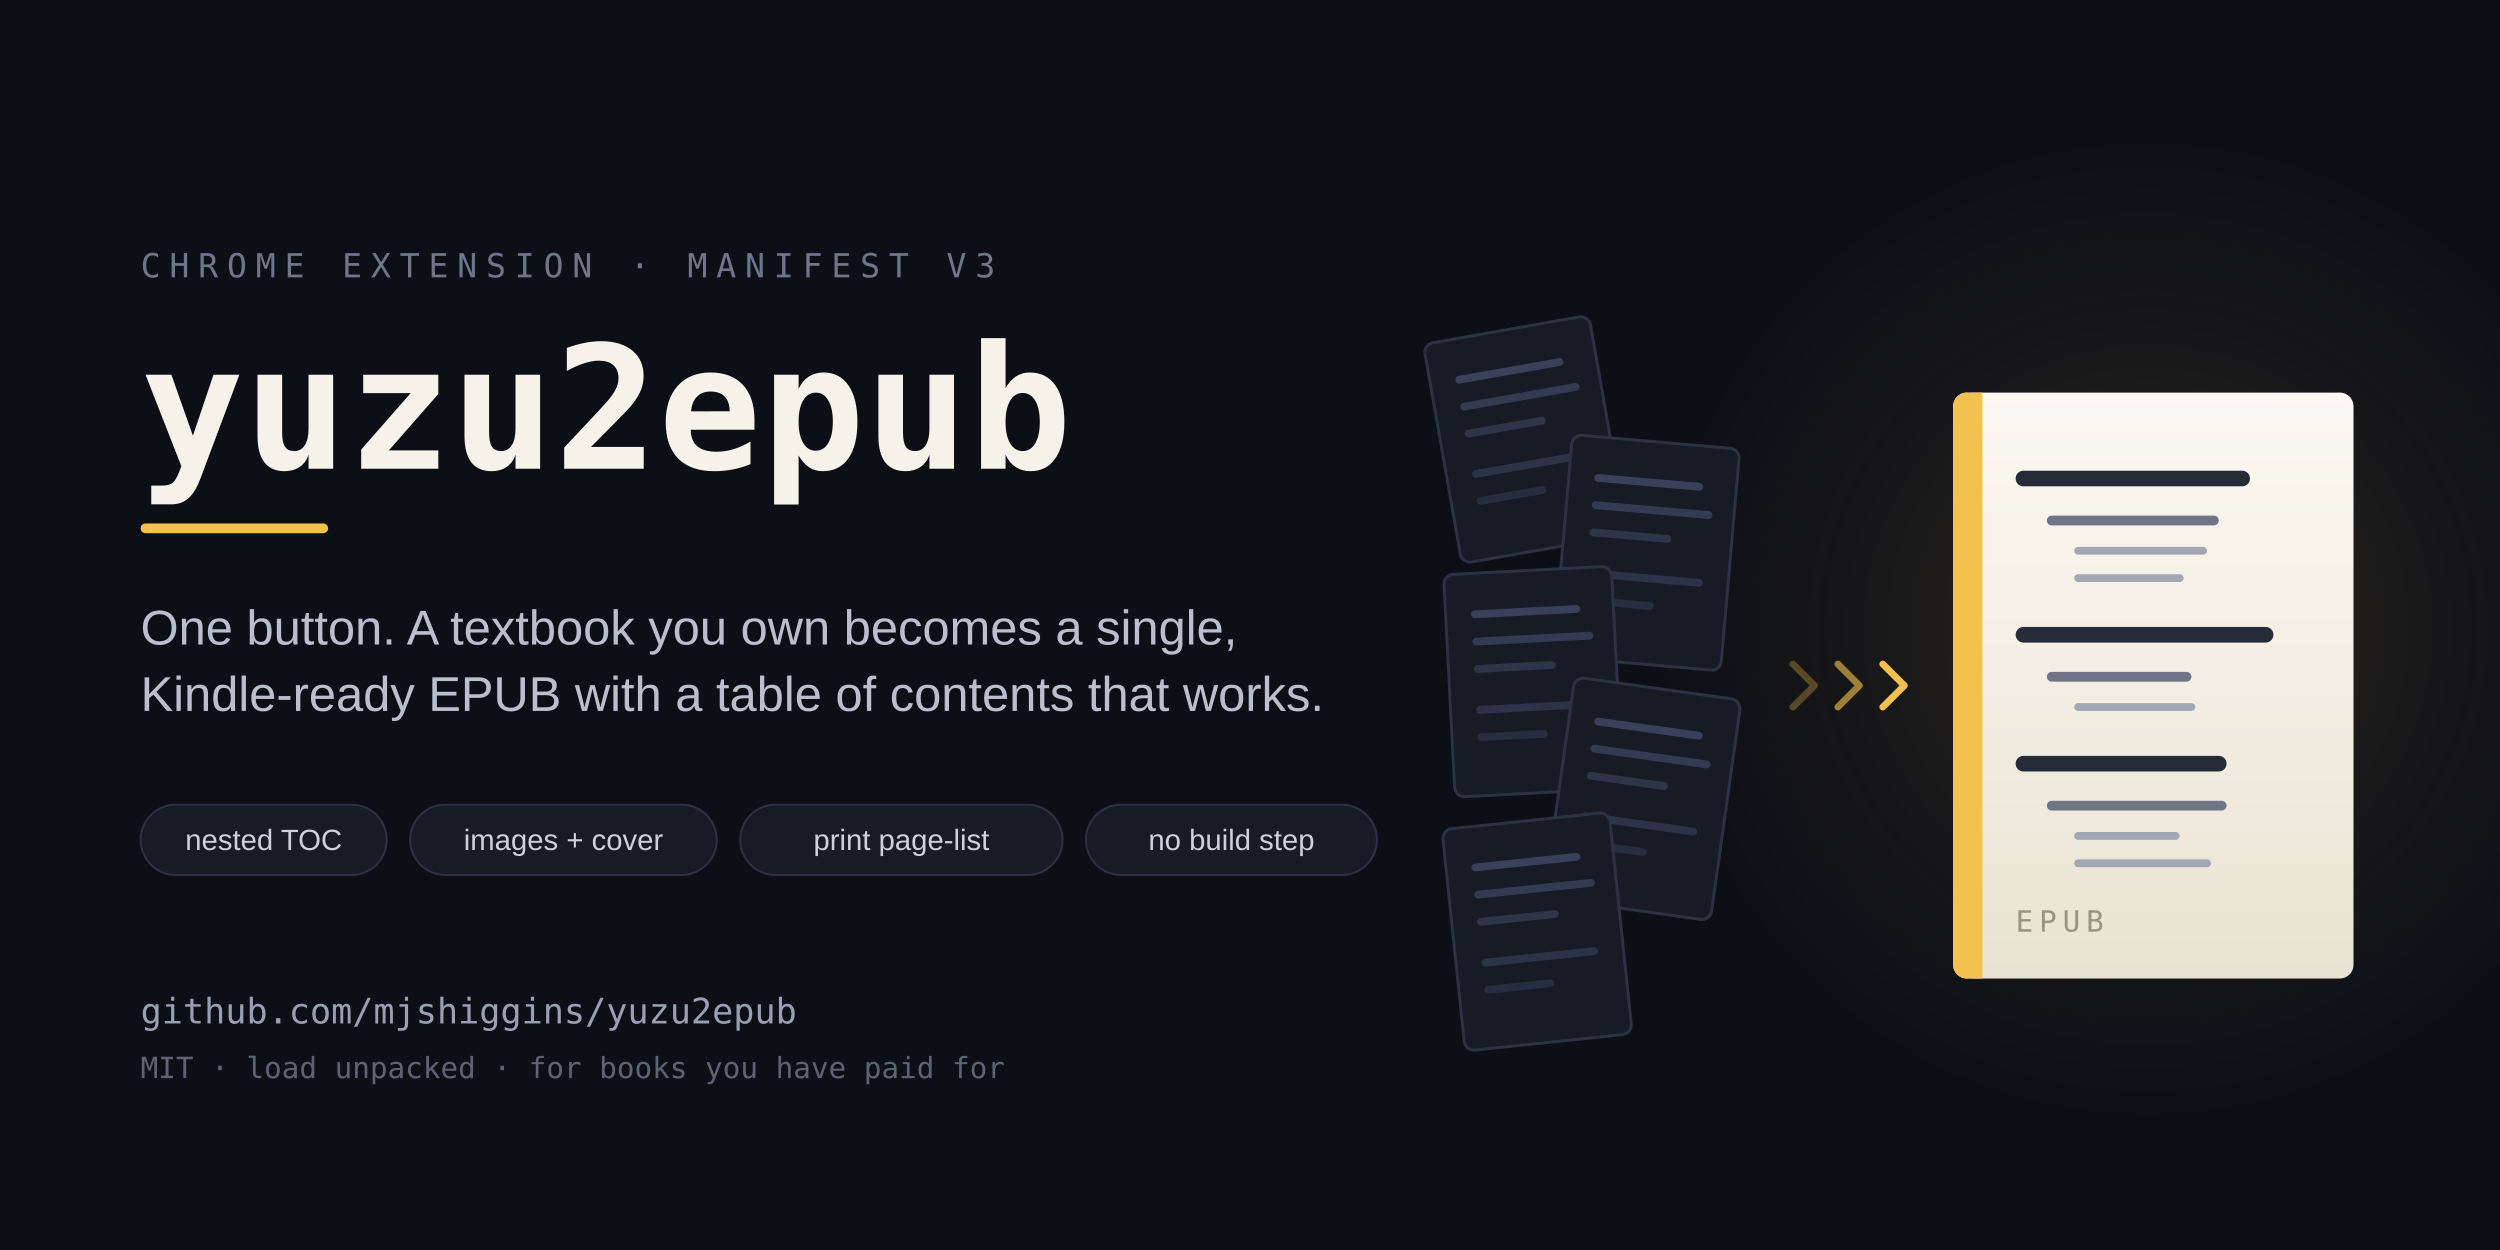
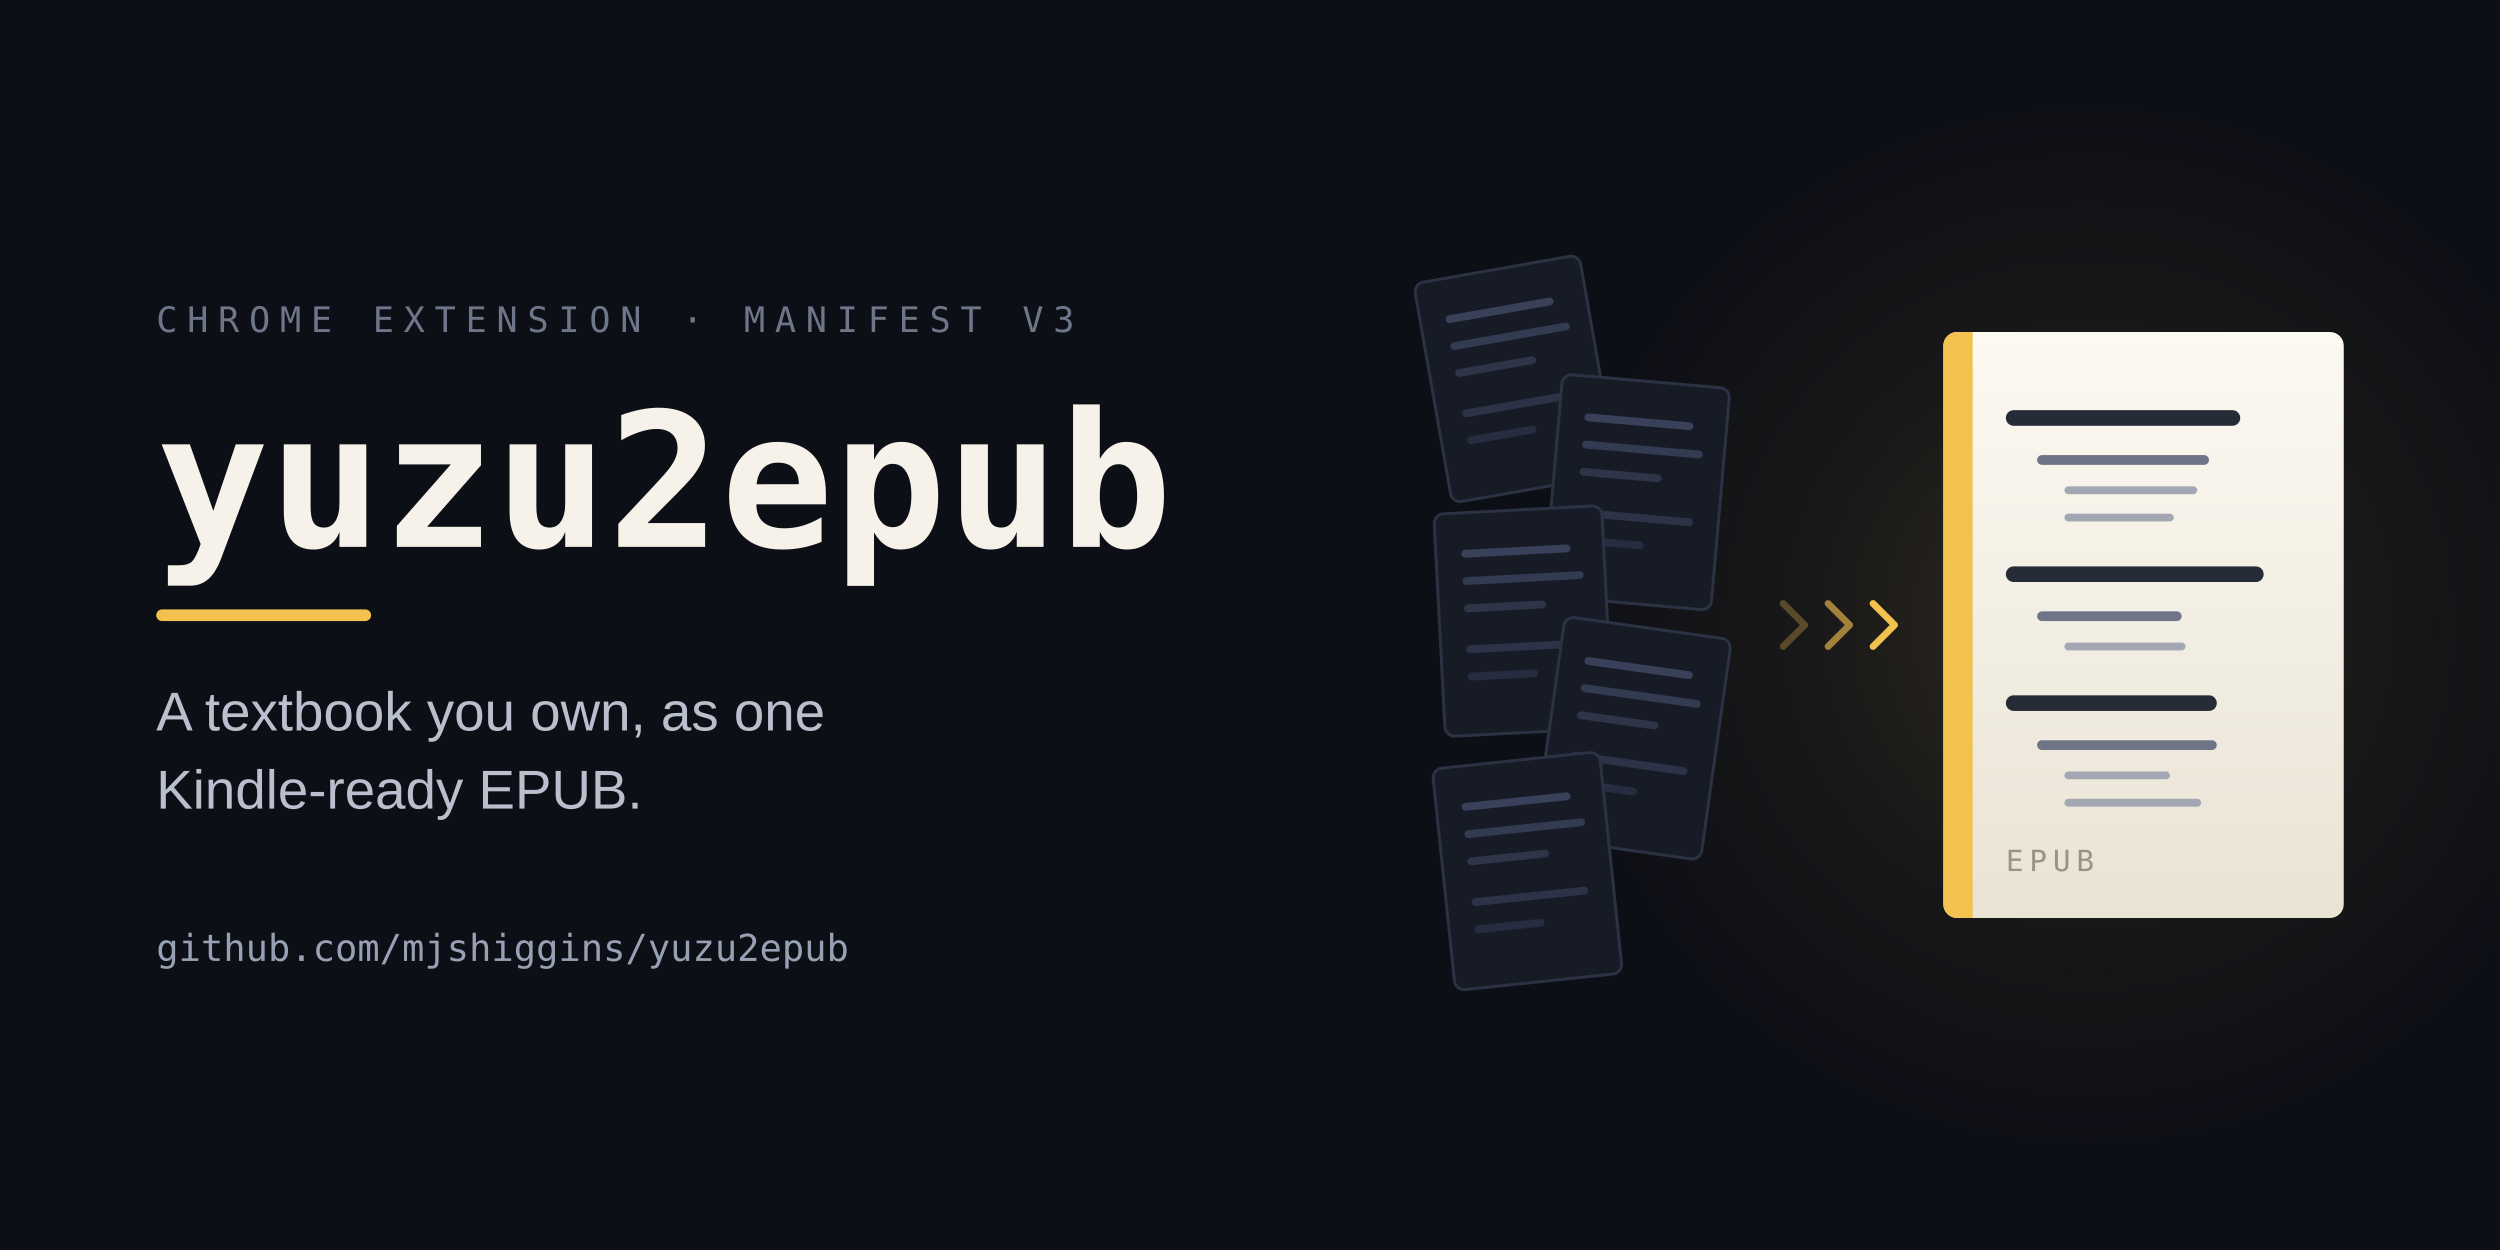
<svg xmlns="http://www.w3.org/2000/svg" width="1280" height="640" viewBox="0 0 1280 640">
  <defs>
    <radialGradient id="glow" cx="50%" cy="50%" r="50%">
      <stop offset="0%" stop-color="#f2c14e" stop-opacity="0.15" />
      <stop offset="55%" stop-color="#f2c14e" stop-opacity="0.05" />
      <stop offset="100%" stop-color="#f2c14e" stop-opacity="0" />
    </radialGradient>
    <linearGradient id="paper" x1="0" y1="0" x2="0" y2="1">
      <stop offset="0%" stop-color="#fcf9f2" />
      <stop offset="100%" stop-color="#e9e3d4" />
    </linearGradient>
    <g id="frag">
      <rect width="86" height="114" rx="5" fill="#171b26" stroke="#2b3243" stroke-width="1.5" />
      <rect x="13" y="19" width="56" height="4" rx="2" fill="#39415a" />
      <rect x="13" y="33" width="62" height="4" rx="2" fill="#333b52" />
      <rect x="13" y="47" width="42" height="4" rx="2" fill="#2e3549" />
      <rect x="13" y="68" width="60" height="4" rx="2" fill="#2c3348" />
      <rect x="13" y="82" width="36" height="4" rx="2" fill="#262d40" />
    </g>
    <g id="chev">
      <path d="M0,-11 L11,0 L0,11" fill="none" stroke="#f2c14e" stroke-width="3.5" stroke-linecap="round" stroke-linejoin="round" />
    </g>
  </defs>
  <rect width="1280" height="640" fill="#0d0f16" />
-   <circle cx="1100" cy="322" r="255" fill="url(#glow)" />
-   <g transform="translate(738,168) scale(1.0)">
+   <circle cx="1069.24" cy="320.0" r="270" fill="url(#glow)" />
+   <g transform="translate(733,137.0) scale(1.0)">
    <use href="#frag" transform="translate(0,0) rotate(-10,43,57)" />
    <use href="#frag" transform="translate(62,58) rotate(5,43,57)" />
    <use href="#frag" transform="translate(4,124) rotate(-3,43,57)" />
    <use href="#frag" transform="translate(60,184) rotate(8,43,57)" />
    <use href="#frag" transform="translate(6,252) rotate(-6,43,57)" />
    <g transform="translate(0,183)">
      <use href="#chev" transform="translate(180,0)" opacity="0.3" />
      <use href="#chev" transform="translate(203,0)" opacity="0.62" />
      <use href="#chev" transform="translate(226,0)" />
    </g>
    <rect x="262" y="33" width="205" height="300" rx="7" fill="url(#paper)" />
    <rect x="262" y="33" width="14" height="300" rx="7" fill="#f2c14e" />
    <rect x="271" y="33" width="6" height="300" fill="#f2c14e" />
    <rect x="294" y="73" width="120" height="8" rx="4" fill="#262b38" />
    <rect x="310" y="96" width="88" height="5" rx="2.5" fill="#6f7486" />
    <rect x="324" y="112" width="68" height="4" rx="2" fill="#a3a7b4" />
    <rect x="324" y="126" width="56" height="4" rx="2" fill="#a3a7b4" />
    <rect x="294" y="153" width="132" height="8" rx="4" fill="#262b38" />
    <rect x="310" y="176" width="74" height="5" rx="2.5" fill="#6f7486" />
    <rect x="324" y="192" width="62" height="4" rx="2" fill="#a3a7b4" />
    <rect x="294" y="219" width="108" height="8" rx="4" fill="#262b38" />
    <rect x="310" y="242" width="92" height="5" rx="2.5" fill="#6f7486" />
    <rect x="324" y="258" width="54" height="4" rx="2" fill="#a3a7b4" />
    <rect x="324" y="272" width="70" height="4" rx="2" fill="#a3a7b4" />
    <text x="294" y="309" font-family="DejaVu Sans Mono, monospace" font-size="15" letter-spacing="3" fill="#9a9384">EPUB</text>
  </g>
-   <text x="72" y="142" font-family="DejaVu Sans Mono, monospace" font-size="17" letter-spacing="4.5" fill="#6e7689">CHROME EXTENSION · MANIFEST V3</text>
-   <text x="72" y="240" font-family="DejaVu Sans Mono, monospace" font-size="88" font-weight="bold" fill="#f6f2e9">yuzu2epub</text>
-   <rect x="72" y="268" width="96" height="5" rx="2.5" fill="#f2c14e" />
-   <text x="72" y="330" font-family="Liberation Sans, DejaVu Sans, sans-serif" font-size="25" fill="#b9bfcd">One button. A textbook you own becomes a single,</text>
-   <text x="72" y="364" font-family="Liberation Sans, DejaVu Sans, sans-serif" font-size="25" fill="#b9bfcd">Kindle-ready EPUB with a table of contents that works.</text>
-   <rect x="72" y="412" width="126" height="36" rx="18.0" fill="#171b26" stroke="#2b3243" />
-   <text x="135.0" y="430.0" text-anchor="middle" dominant-baseline="central" font-family="Liberation Sans, DejaVu Sans, sans-serif" font-size="15" fill="#cbd1dd">nested TOC</text>
-   <rect x="210" y="412" width="157" height="36" rx="18.0" fill="#171b26" stroke="#2b3243" />
-   <text x="288.5" y="430.0" text-anchor="middle" dominant-baseline="central" font-family="Liberation Sans, DejaVu Sans, sans-serif" font-size="15" fill="#cbd1dd">images + cover</text>
-   <rect x="379" y="412" width="165" height="36" rx="18.0" fill="#171b26" stroke="#2b3243" />
-   <text x="461.5" y="430.0" text-anchor="middle" dominant-baseline="central" font-family="Liberation Sans, DejaVu Sans, sans-serif" font-size="15" fill="#cbd1dd">print page-list</text>
-   <rect x="556" y="412" width="149" height="36" rx="18.0" fill="#171b26" stroke="#2b3243" />
-   <text x="630.5" y="430.0" text-anchor="middle" dominant-baseline="central" font-family="Liberation Sans, DejaVu Sans, sans-serif" font-size="15" fill="#cbd1dd">no build step</text>
-   <text x="72" y="524" font-family="DejaVu Sans Mono, monospace" font-size="18" fill="#98a1b4">github.com/mjshiggins/yuzu2epub</text>
-   <text x="72" y="552" font-family="DejaVu Sans Mono, monospace" font-size="15" fill="#5c6474">MIT · load unpacked · for books you have paid for</text>
+   <text x="80" y="170" font-family="DejaVu Sans Mono, monospace" font-size="18" letter-spacing="5" fill="#6e7689">CHROME EXTENSION · MANIFEST V3</text>
+   <text x="80" y="280" font-family="DejaVu Sans Mono, monospace" font-size="96" font-weight="bold" fill="#f6f2e9">yuzu2epub</text>
+   <rect x="80" y="312" width="110" height="6" rx="3" fill="#f2c14e" />
+   <text x="80" y="374" font-family="Liberation Sans, DejaVu Sans, sans-serif" font-size="28" fill="#b9bfcd">A textbook you own, as one</text>
+   <text x="80" y="414" font-family="Liberation Sans, DejaVu Sans, sans-serif" font-size="28" fill="#b9bfcd">Kindle-ready EPUB.</text>
+   <text x="80" y="492" font-family="DejaVu Sans Mono, monospace" font-size="19" fill="#98a1b4">github.com/mjshiggins/yuzu2epub</text>
</svg>
